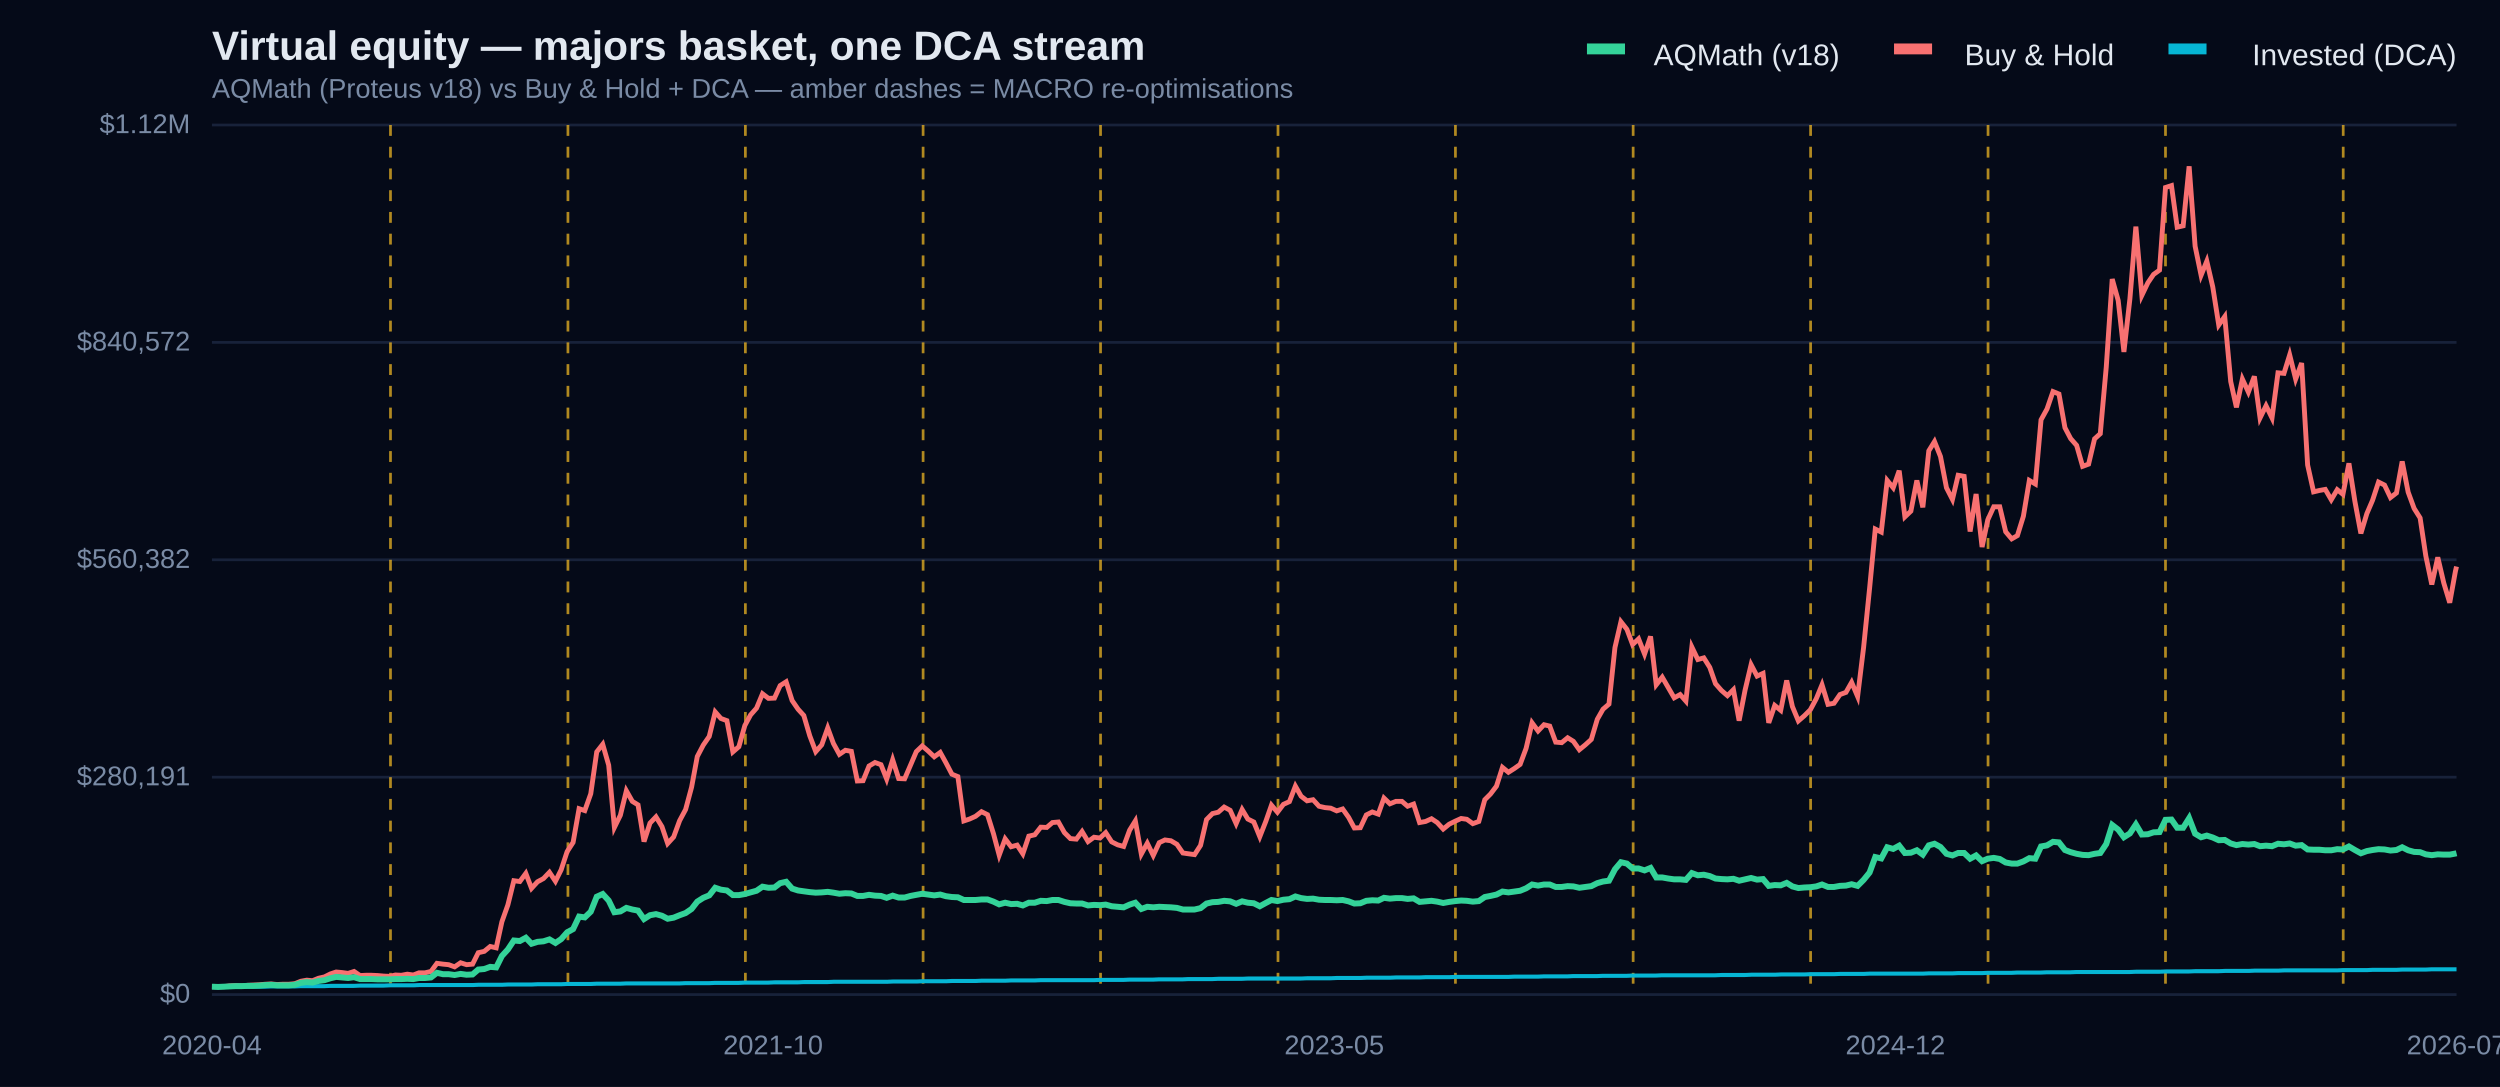
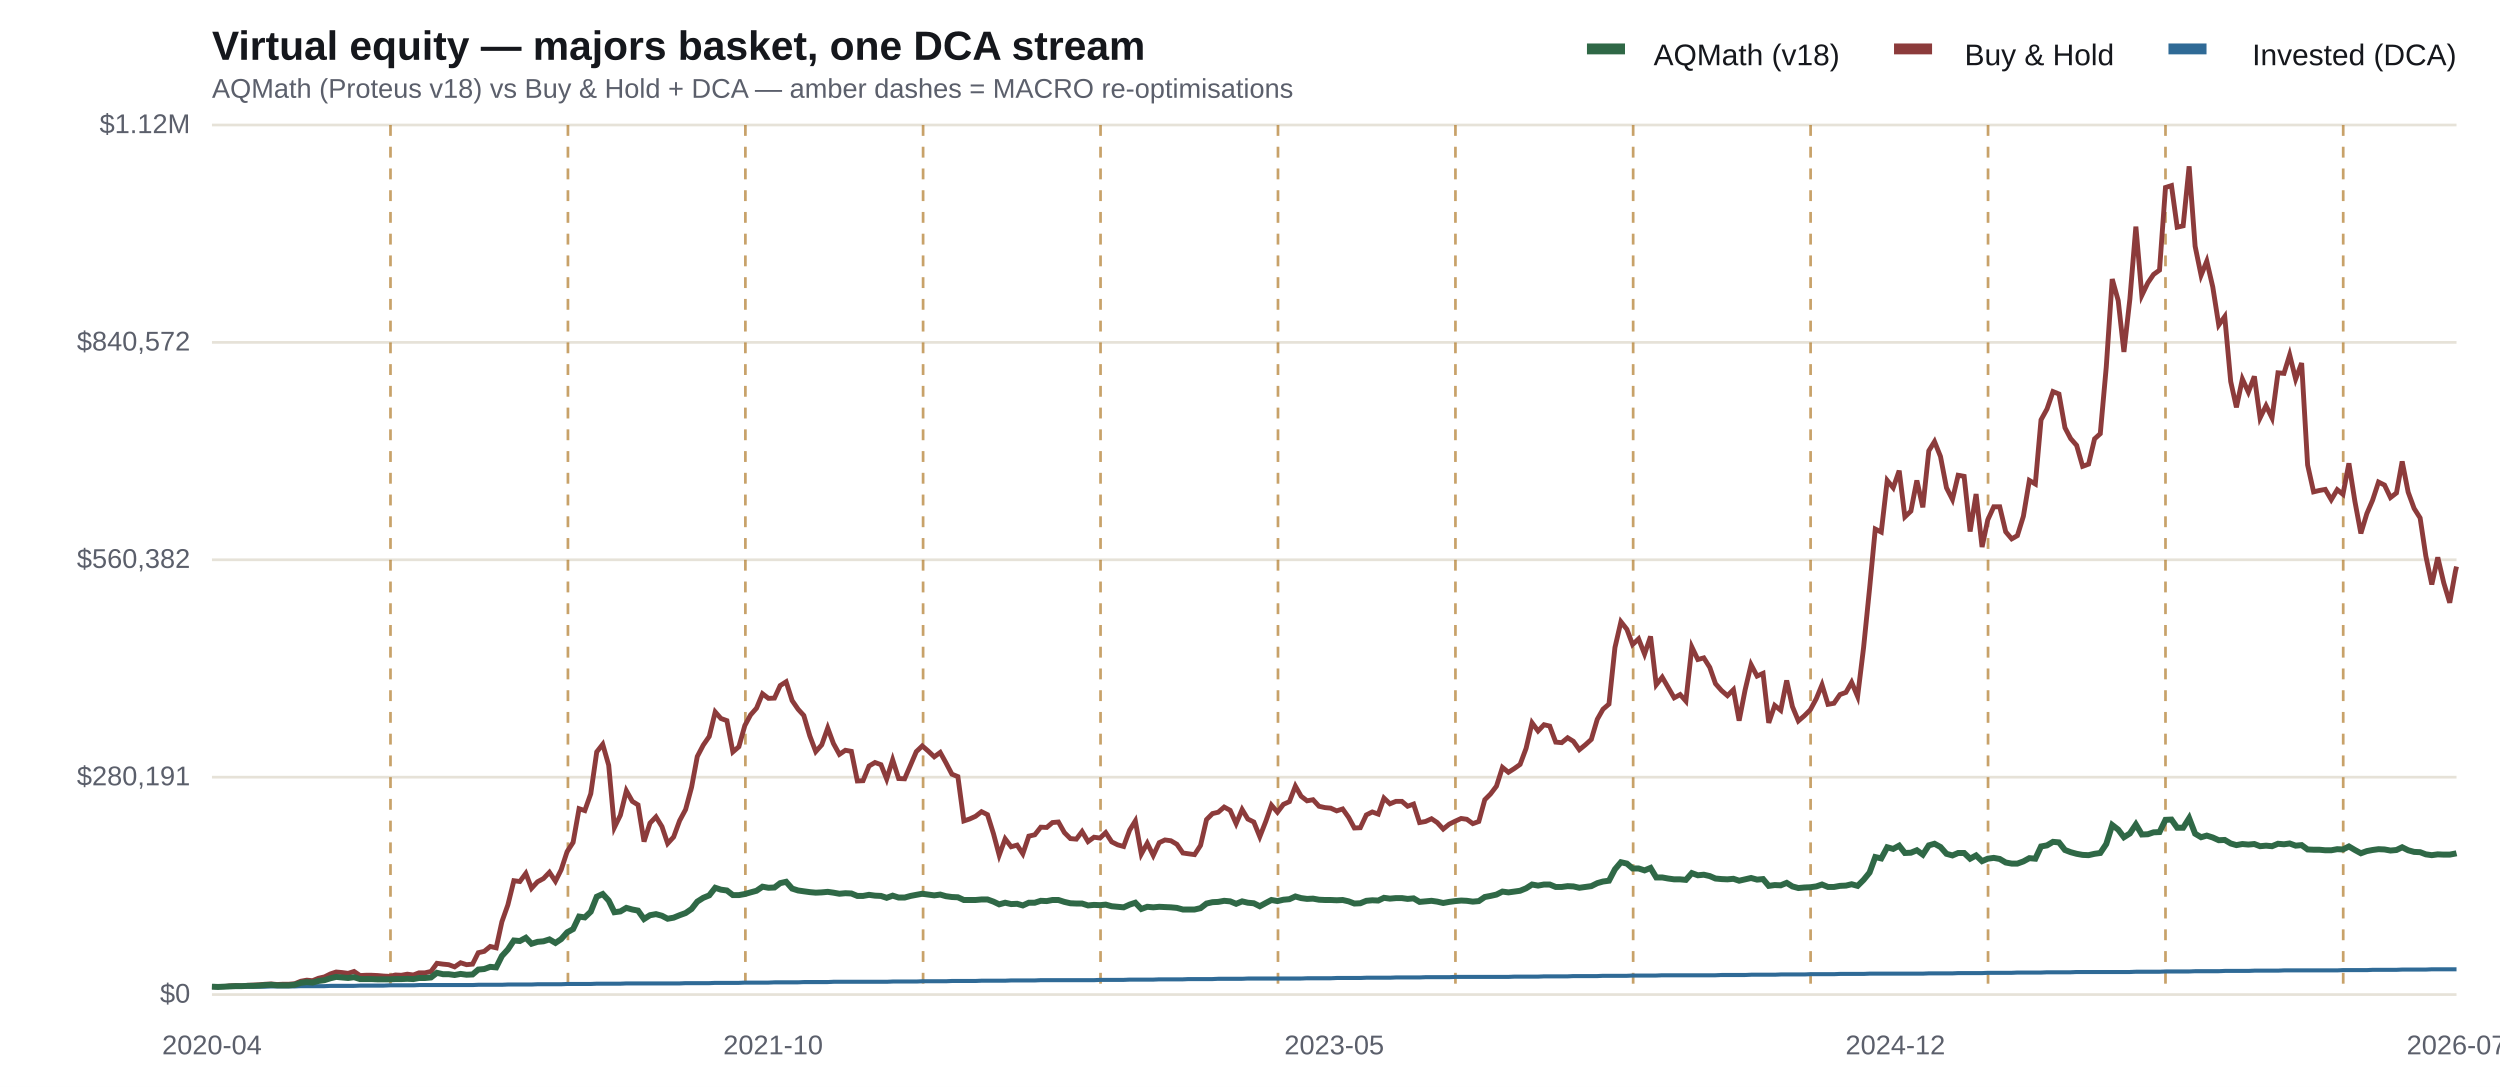
<svg xmlns="http://www.w3.org/2000/svg" width="920" height="400" viewBox="0 0 920 400" font-family="Plus Jakarta Sans,Segoe UI,Arial,sans-serif">
-   <rect width="920" height="400" fill="#050a18" />
-   <text x="78" y="22" fill="#e2e8f0" font-size="15" font-weight="700">Virtual equity — majors basket, one DCA stream</text>
-   <text x="78" y="36" fill="#7a8ba5" font-size="10">AQMath (Proteus v18) vs Buy &amp; Hold + DCA — amber dashes = MACRO re-optimisations</text>
-   <line x1="78" y1="366.0" x2="904" y2="366.0" stroke="#18223a" stroke-width="1" />
-   <text x="70" y="369.0" fill="#7a8ba5" font-size="10" text-anchor="end">$0</text>
-   <line x1="78" y1="286.0" x2="904" y2="286.0" stroke="#18223a" stroke-width="1" />
-   <text x="70" y="289.0" fill="#7a8ba5" font-size="10" text-anchor="end">$280,191</text>
-   <line x1="78" y1="206.0" x2="904" y2="206.0" stroke="#18223a" stroke-width="1" />
-   <text x="70" y="209.0" fill="#7a8ba5" font-size="10" text-anchor="end">$560,382</text>
-   <line x1="78" y1="126.0" x2="904" y2="126.0" stroke="#18223a" stroke-width="1" />
-   <text x="70" y="129.0" fill="#7a8ba5" font-size="10" text-anchor="end">$840,572</text>
-   <line x1="78" y1="46.0" x2="904" y2="46.0" stroke="#18223a" stroke-width="1" />
-   <text x="70" y="49.0" fill="#7a8ba5" font-size="10" text-anchor="end">$1.12M</text>
-   <text x="78.0" y="388" fill="#7a8ba5" font-size="10" text-anchor="middle">2020-04</text>
-   <text x="284.5" y="388" fill="#7a8ba5" font-size="10" text-anchor="middle">2021-10</text>
-   <text x="491.0" y="388" fill="#7a8ba5" font-size="10" text-anchor="middle">2023-05</text>
-   <text x="697.5" y="388" fill="#7a8ba5" font-size="10" text-anchor="middle">2024-12</text>
-   <text x="904.0" y="388" fill="#7a8ba5" font-size="10" text-anchor="middle">2026-07</text>
-   <line x1="143.7" y1="46" x2="143.7" y2="366" stroke="#fbbf24" stroke-width="1" stroke-dasharray="4 4" opacity="0.7" />
-   <line x1="209.0" y1="46" x2="209.0" y2="366" stroke="#fbbf24" stroke-width="1" stroke-dasharray="4 4" opacity="0.7" />
-   <line x1="274.3" y1="46" x2="274.3" y2="366" stroke="#fbbf24" stroke-width="1" stroke-dasharray="4 4" opacity="0.7" />
-   <line x1="339.7" y1="46" x2="339.7" y2="366" stroke="#fbbf24" stroke-width="1" stroke-dasharray="4 4" opacity="0.7" />
-   <line x1="405.0" y1="46" x2="405.0" y2="366" stroke="#fbbf24" stroke-width="1" stroke-dasharray="4 4" opacity="0.7" />
-   <line x1="470.3" y1="46" x2="470.3" y2="366" stroke="#fbbf24" stroke-width="1" stroke-dasharray="4 4" opacity="0.7" />
-   <line x1="535.6" y1="46" x2="535.6" y2="366" stroke="#fbbf24" stroke-width="1" stroke-dasharray="4 4" opacity="0.7" />
-   <line x1="601.0" y1="46" x2="601.0" y2="366" stroke="#fbbf24" stroke-width="1" stroke-dasharray="4 4" opacity="0.7" />
-   <line x1="666.3" y1="46" x2="666.3" y2="366" stroke="#fbbf24" stroke-width="1" stroke-dasharray="4 4" opacity="0.7" />
-   <line x1="731.6" y1="46" x2="731.6" y2="366" stroke="#fbbf24" stroke-width="1" stroke-dasharray="4 4" opacity="0.7" />
-   <line x1="796.9" y1="46" x2="796.9" y2="366" stroke="#fbbf24" stroke-width="1" stroke-dasharray="4 4" opacity="0.7" />
-   <line x1="862.3" y1="46" x2="862.3" y2="366" stroke="#fbbf24" stroke-width="1" stroke-dasharray="4 4" opacity="0.7" />
-   <polyline points="78.0,363.1 80.2,363.1 82.4,363.1 84.5,363.1 86.7,363.1 88.9,363.1 91.1,363.1 93.2,363.1 95.4,363.1 97.6,363.1 99.8,363.0 102.0,363.0 104.1,363.0 106.3,363.0 108.5,363.0 110.7,362.9 112.9,362.9 115.0,362.9 117.2,362.9 119.4,362.9 121.6,362.8 123.7,362.8 125.9,362.8 128.1,362.8 130.3,362.8 132.5,362.7 134.6,362.7 136.8,362.7 139.0,362.7 141.2,362.7 143.4,362.6 145.5,362.6 147.7,362.6 149.9,362.6 152.1,362.6 154.2,362.5 156.4,362.5 158.6,362.5 160.8,362.5 163.0,362.5 165.1,362.5 167.3,362.5 169.5,362.5 171.7,362.5 173.9,362.5 176.0,362.4 178.2,362.4 180.4,362.4 182.6,362.4 184.7,362.4 186.9,362.3 189.1,362.3 191.3,362.3 193.5,362.3 195.6,362.3 197.8,362.2 200.0,362.2 202.2,362.2 204.4,362.2 206.5,362.2 208.7,362.1 210.9,362.1 213.1,362.1 215.2,362.1 217.4,362.1 219.6,362.0 221.8,362.0 224.0,362.0 226.1,362.0 228.3,362.0 230.5,361.9 232.7,361.9 234.8,361.9 237.0,361.9 239.2,361.9 241.4,361.9 243.6,361.9 245.7,361.9 247.9,361.9 250.1,361.9 252.3,361.8 254.5,361.8 256.6,361.8 258.8,361.8 261.0,361.8 263.2,361.7 265.3,361.7 267.5,361.7 269.7,361.7 271.9,361.7 274.1,361.6 276.2,361.6 278.4,361.6 280.6,361.6 282.8,361.6 285.0,361.5 287.1,361.5 289.3,361.5 291.5,361.5 293.7,361.5 295.8,361.4 298.0,361.4 300.2,361.4 302.4,361.4 304.6,361.4 306.7,361.3 308.9,361.3 311.1,361.3 313.3,361.3 315.5,361.3 317.6,361.3 319.8,361.3 322.0,361.3 324.2,361.3 326.3,361.3 328.5,361.2 330.7,361.2 332.9,361.2 335.1,361.2 337.2,361.2 339.4,361.1 341.6,361.1 343.8,361.1 346.0,361.1 348.1,361.1 350.3,361.0 352.5,361.0 354.7,361.0 356.8,361.0 359.0,361.0 361.2,360.9 363.4,360.9 365.6,360.9 367.7,360.9 369.9,360.9 372.1,360.8 374.3,360.8 376.4,360.8 378.6,360.8 380.8,360.8 383.0,360.7 385.2,360.7 387.3,360.7 389.5,360.7 391.7,360.7 393.9,360.7 396.1,360.7 398.2,360.7 400.4,360.7 402.6,360.7 404.8,360.6 406.9,360.6 409.1,360.6 411.3,360.6 413.5,360.6 415.7,360.5 417.8,360.5 420.0,360.5 422.2,360.5 424.4,360.5 426.6,360.4 428.7,360.4 430.9,360.4 433.1,360.4 435.3,360.4 437.4,360.3 439.6,360.3 441.8,360.3 444.0,360.3 446.2,360.3 448.3,360.2 450.5,360.2 452.7,360.2 454.9,360.2 457.1,360.2 459.2,360.1 461.4,360.1 463.6,360.1 465.8,360.1 467.9,360.1 470.1,360.1 472.3,360.1 474.5,360.1 476.7,360.1 478.8,360.1 481.0,360.0 483.2,360.0 485.4,360.0 487.6,360.0 489.7,360.0 491.9,359.9 494.1,359.9 496.3,359.9 498.4,359.9 500.6,359.9 502.8,359.8 505.0,359.8 507.2,359.8 509.3,359.8 511.5,359.8 513.7,359.7 515.9,359.7 518.0,359.7 520.2,359.7 522.4,359.7 524.6,359.6 526.8,359.6 528.9,359.6 531.1,359.6 533.3,359.6 535.5,359.5 537.7,359.5 539.8,359.5 542.0,359.5 544.2,359.5 546.4,359.5 548.5,359.5 550.7,359.5 552.9,359.5 555.1,359.5 557.3,359.4 559.4,359.4 561.6,359.4 563.8,359.4 566.0,359.4 568.2,359.3 570.3,359.3 572.5,359.3 574.7,359.3 576.9,359.3 579.0,359.2 581.2,359.2 583.4,359.2 585.6,359.2 587.8,359.2 589.9,359.1 592.1,359.1 594.3,359.1 596.5,359.1 598.7,359.1 600.8,359.0 603.0,359.0 605.2,359.0 607.4,359.0 609.5,359.0 611.7,358.9 613.9,358.9 616.1,358.9 618.3,358.9 620.4,358.9 622.6,358.9 624.8,358.9 627.0,358.9 629.2,358.9 631.3,358.9 633.5,358.8 635.7,358.8 637.9,358.8 640.0,358.8 642.2,358.8 644.4,358.7 646.6,358.7 648.8,358.7 650.9,358.7 653.1,358.7 655.3,358.6 657.5,358.6 659.6,358.6 661.8,358.6 664.0,358.6 666.2,358.5 668.4,358.5 670.5,358.5 672.7,358.5 674.9,358.5 677.1,358.4 679.3,358.4 681.4,358.4 683.6,358.4 685.8,358.4 688.0,358.3 690.1,358.3 692.3,358.3 694.5,358.3 696.7,358.3 698.9,358.3 701.0,358.3 703.2,358.3 705.4,358.3 707.6,358.3 709.8,358.2 711.9,358.2 714.1,358.2 716.3,358.2 718.5,358.2 720.6,358.1 722.8,358.1 725.0,358.1 727.2,358.1 729.4,358.1 731.5,358.0 733.7,358.0 735.9,358.0 738.1,358.0 740.3,358.0 742.4,357.9 744.6,357.9 746.8,357.9 749.0,357.9 751.1,357.9 753.3,357.8 755.5,357.8 757.7,357.8 759.9,357.8 762.0,357.8 764.2,357.7 766.4,357.7 768.6,357.7 770.8,357.7 772.9,357.7 775.1,357.7 777.3,357.7 779.5,357.7 781.6,357.7 783.8,357.7 786.0,357.6 788.2,357.6 790.4,357.6 792.5,357.6 794.7,357.6 796.9,357.5 799.1,357.5 801.2,357.5 803.4,357.5 805.6,357.5 807.8,357.4 810.0,357.4 812.1,357.4 814.3,357.4 816.5,357.4 818.7,357.3 820.9,357.3 823.0,357.3 825.2,357.3 827.4,357.3 829.6,357.2 831.7,357.2 833.9,357.2 836.1,357.2 838.3,357.2 840.5,357.1 842.6,357.1 844.8,357.1 847.0,357.1 849.2,357.1 851.4,357.1 853.5,357.1 855.7,357.1 857.9,357.1 860.1,357.1 862.2,357.0 864.4,357.0 866.6,357.0 868.8,357.0 871.0,357.0 873.1,356.9 875.3,356.9 877.5,356.9 879.7,356.9 881.9,356.9 884.0,356.8 886.2,356.8 888.4,356.8 890.6,356.8 892.7,356.8 894.9,356.7 897.1,356.7 899.3,356.7 901.5,356.7 903.6,356.7 904.0,356.7" fill="none" stroke="#06b6d4" stroke-width="1.5" />
-   <polyline points="78.0,363.1 80.2,363.1 82.4,363.1 84.5,362.8 86.7,362.7 88.9,362.8 91.1,362.6 93.2,362.5 95.4,362.4 97.6,362.2 99.8,362.1 102.0,362.3 104.1,362.2 106.3,362.2 108.5,362.0 110.7,361.1 112.9,360.7 115.0,360.9 117.2,360.0 119.4,359.5 121.6,358.4 123.7,357.7 125.9,357.9 128.1,358.2 130.3,357.5 132.5,359.0 134.6,358.9 136.8,358.9 139.0,359.0 141.2,359.2 143.4,359.3 145.5,358.8 147.7,358.9 149.9,358.5 152.1,358.8 154.2,358.0 156.4,358.0 158.6,357.5 160.8,354.5 163.0,354.8 165.1,355.0 167.3,355.8 169.5,354.3 171.7,355.0 173.9,354.8 176.0,350.6 178.2,350.1 180.4,348.3 182.6,348.8 184.7,339.2 186.9,333.0 189.1,324.1 191.3,324.4 193.5,321.4 195.6,326.9 197.8,324.5 200.0,323.3 202.2,321.0 204.4,324.3 206.5,320.1 208.7,313.4 210.9,310.0 213.1,297.6 215.2,298.3 217.4,292.1 219.6,276.7 221.8,273.9 224.0,281.6 226.1,304.5 228.3,300.0 230.5,291.0 232.7,294.9 234.8,296.2 237.0,309.7 239.2,302.9 241.4,300.6 243.6,304.2 245.7,310.4 247.9,308.0 250.1,302.0 252.3,297.9 254.5,289.7 256.6,278.4 258.8,274.2 261.0,271.0 263.2,262.0 265.3,264.4 267.5,265.2 269.7,276.7 271.9,274.8 274.1,267.0 276.2,263.1 278.4,260.6 280.6,255.3 282.8,257.0 285.0,256.9 287.1,252.3 289.3,250.9 291.5,257.8 293.7,261.0 295.8,263.3 298.0,270.8 300.2,276.6 302.4,274.1 304.6,267.9 306.7,273.6 308.9,277.6 311.1,276.1 313.3,276.5 315.5,287.4 317.6,287.3 319.8,281.9 322.0,280.6 324.2,281.4 326.3,286.7 328.5,279.6 330.7,286.5 332.9,286.6 335.1,281.5 337.2,276.6 339.4,274.5 341.6,276.4 343.8,278.5 346.0,276.9 348.1,280.7 350.3,284.9 352.5,285.8 354.7,302.1 356.8,301.4 359.0,300.4 361.2,298.7 363.4,299.8 365.6,306.8 367.7,314.7 369.9,308.7 372.1,311.6 374.3,311.0 376.4,314.2 378.6,307.7 380.8,307.2 383.0,304.4 385.2,304.5 387.3,302.7 389.5,302.5 391.7,306.4 393.9,308.6 396.1,308.8 398.2,306.0 400.4,309.7 402.6,308.1 404.8,308.4 406.9,306.4 409.1,309.8 411.3,310.9 413.5,311.5 415.7,305.5 417.8,302.1 420.0,314.3 422.2,310.3 424.4,314.8 426.6,310.1 428.7,309.1 430.9,309.4 433.1,310.7 435.3,313.9 437.4,314.2 439.6,314.5 441.8,311.1 444.0,301.6 446.2,299.4 448.3,298.9 450.5,297.0 452.7,298.2 454.9,303.1 457.1,297.9 459.2,301.4 461.4,302.5 463.6,307.9 465.8,302.3 467.9,296.3 470.1,298.9 472.3,296.0 474.5,295.0 476.7,289.3 478.8,293.0 481.0,294.7 483.2,294.3 485.4,296.7 487.6,297.2 489.7,297.4 491.9,298.4 494.1,297.7 496.3,300.8 498.4,304.7 500.6,304.6 502.8,299.9 505.0,298.8 507.2,299.6 509.3,293.7 511.5,295.8 513.7,294.9 515.9,294.9 518.0,296.7 520.2,295.9 522.4,302.7 524.6,302.3 526.8,301.3 528.9,302.7 531.1,305.1 533.3,303.3 535.5,302.2 537.7,301.2 539.8,301.5 542.0,303.1 544.2,302.3 546.4,294.3 548.5,292.2 550.7,289.3 552.9,282.4 555.1,284.2 557.3,282.8 559.4,281.3 561.6,275.4 563.8,266.0 566.0,269.0 568.2,266.7 570.3,267.2 572.5,273.1 574.7,273.3 576.9,271.5 579.0,272.8 581.2,275.9 583.4,274.1 585.6,272.1 587.8,264.7 589.9,261.0 592.1,259.1 594.3,238.3 596.5,228.8 598.7,231.6 600.8,237.2 603.0,235.1 605.2,240.7 607.4,234.2 609.5,252.0 611.7,249.2 613.9,253.0 616.1,256.8 618.3,255.6 620.4,258.0 622.6,238.1 624.8,242.7 627.0,242.1 629.2,245.6 631.3,251.6 633.5,254.1 635.7,256.0 637.9,253.8 640.0,265.2 642.2,253.9 644.4,244.6 646.6,248.8 648.8,247.8 650.9,266.0 653.1,259.6 655.3,261.4 657.5,250.4 659.6,260.0 661.8,265.3 664.0,263.4 666.2,261.2 668.4,257.1 670.5,252.0 672.7,259.2 674.9,258.8 677.1,255.6 679.3,254.8 681.4,251.1 683.6,256.3 685.8,238.3 688.0,216.6 690.1,194.7 692.3,195.8 694.5,176.8 696.7,179.5 698.9,173.2 701.0,190.2 703.2,188.1 705.4,176.8 707.6,186.7 709.8,165.9 711.9,162.5 714.1,168.0 716.3,179.5 718.5,183.8 720.6,174.9 722.8,175.3 725.0,195.6 727.2,181.8 729.4,201.3 731.5,191.3 733.7,186.5 735.9,186.5 738.1,195.7 740.3,198.3 742.4,197.1 744.6,190.0 746.8,176.8 749.0,178.1 751.1,154.5 753.3,150.5 755.5,144.1 757.7,145.0 759.9,157.4 762.0,161.4 764.2,163.9 766.4,171.6 768.6,170.8 770.8,161.5 772.9,159.6 775.1,135.1 777.3,102.7 779.5,110.6 781.6,129.5 783.8,110.0 786.0,83.4 788.2,108.7 790.4,104.1 792.5,101.0 794.7,99.4 796.9,69.0 799.1,68.3 801.2,83.6 803.4,83.1 805.6,61.2 807.8,90.6 810.0,101.3 812.1,96.1 814.3,105.6 816.5,119.6 818.7,116.5 820.9,140.4 823.0,149.9 825.2,139.5 827.4,144.3 829.6,138.5 831.7,153.8 833.9,149.3 836.1,153.8 838.3,137.2 840.5,137.4 842.6,130.6 844.8,139.5 847.0,133.6 849.2,171.1 851.4,181.0 853.5,180.5 855.7,180.1 857.9,183.9 860.1,180.2 862.2,181.9 864.4,170.5 866.6,184.5 868.8,196.3 871.0,189.0 873.1,184.1 875.3,177.4 877.5,178.5 879.7,183.1 881.9,181.4 884.0,169.8 886.2,181.1 888.4,187.1 890.6,190.6 892.7,204.6 894.9,215.1 897.1,205.1 899.3,214.5 901.5,221.8 903.6,210.2 904.0,208.5" fill="none" stroke="#f87171" stroke-width="1.8" />
-   <polyline points="78.0,363.1 80.2,363.2 82.4,363.1 84.5,363.0 86.7,362.9 88.9,362.9 91.1,362.8 93.2,362.8 95.4,362.7 97.6,362.5 99.8,362.4 102.0,362.6 104.1,362.6 106.3,362.6 108.5,362.4 110.7,361.7 112.9,361.4 115.0,361.6 117.2,361.0 119.4,360.7 121.6,360.0 123.7,359.5 125.9,359.7 128.1,359.9 130.3,359.6 132.5,360.3 134.6,360.3 136.8,360.3 139.0,360.4 141.2,360.4 143.4,360.4 145.5,360.3 147.7,360.3 149.9,360.2 152.1,360.3 154.2,359.9 156.4,359.9 158.6,359.7 160.8,358.0 163.0,358.5 165.1,358.5 167.3,358.8 169.5,358.4 171.7,358.7 173.9,358.6 176.0,356.8 178.2,356.6 180.4,355.8 182.6,356.0 184.7,351.8 186.9,349.4 189.1,346.1 191.3,346.3 193.5,345.1 195.6,347.3 197.8,346.6 200.0,346.4 202.2,345.7 204.4,347.0 206.5,345.6 208.7,343.1 210.9,341.9 213.1,337.3 215.2,337.6 217.4,335.5 219.6,330.0 221.8,329.0 224.0,331.4 226.1,335.7 228.3,335.4 230.5,334.1 232.7,334.7 234.8,335.1 237.0,338.2 239.2,336.8 241.4,336.4 243.6,337.0 245.7,338.1 247.9,337.7 250.1,336.8 252.3,336.0 254.5,334.5 256.6,331.8 258.8,330.4 261.0,329.5 263.2,326.7 265.3,327.4 267.5,327.7 269.7,329.4 271.9,329.4 274.1,329.0 276.2,328.4 278.4,327.8 280.6,326.3 282.8,326.7 285.0,326.6 287.1,325.0 289.3,324.5 291.5,327.0 293.7,327.7 295.8,328.0 298.0,328.3 300.2,328.5 302.4,328.4 304.6,328.2 306.7,328.5 308.9,328.9 311.1,328.7 313.3,328.8 315.5,329.7 317.6,329.7 319.8,329.3 322.0,329.6 324.2,329.7 326.3,330.4 328.5,329.6 330.7,330.3 332.9,330.3 335.1,329.7 337.2,329.3 339.4,328.9 341.6,329.2 343.8,329.5 346.0,329.2 348.1,329.8 350.3,330.1 352.5,330.2 354.7,331.2 356.8,331.2 359.0,331.2 361.2,331.0 363.4,331.0 365.6,331.8 367.7,332.8 369.9,332.2 372.1,332.7 374.3,332.6 376.4,333.2 378.6,332.2 380.8,332.2 383.0,331.5 385.2,331.6 387.3,331.2 389.5,331.2 391.7,331.9 393.9,332.4 396.1,332.5 398.2,332.5 400.4,333.2 402.6,333.0 404.8,333.1 406.9,332.9 409.1,333.5 411.3,333.7 413.5,333.9 415.7,332.9 417.8,332.2 420.0,334.5 422.2,333.7 424.4,333.9 426.6,333.7 428.7,333.8 430.9,333.9 433.1,334.1 435.3,334.7 437.4,334.7 439.6,334.7 441.8,334.2 444.0,332.5 446.2,332.0 448.3,331.9 450.5,331.5 452.7,331.7 454.9,332.6 457.1,331.7 459.2,332.2 461.4,332.4 463.6,333.5 465.8,332.3 467.9,331.2 470.1,331.6 472.3,331.1 474.5,330.9 476.7,329.9 478.8,330.5 481.0,330.8 483.2,330.7 485.4,331.1 487.6,331.2 489.7,331.2 491.9,331.3 494.1,331.2 496.3,331.7 498.4,332.5 500.6,332.4 502.8,331.5 505.0,331.3 507.2,331.4 509.3,330.4 511.5,330.7 513.7,330.5 515.9,330.5 518.0,330.8 520.2,330.6 522.4,331.9 524.6,331.7 526.8,331.5 528.9,331.8 531.1,332.3 533.3,331.9 535.5,331.6 537.7,331.4 539.8,331.5 542.0,331.8 544.2,331.6 546.4,330.1 548.5,329.7 550.7,329.2 552.9,328.1 555.1,328.4 557.3,328.1 559.4,327.8 561.6,326.9 563.8,325.5 566.0,325.9 568.2,325.5 570.3,325.5 572.5,326.4 574.7,326.4 576.9,326.1 579.0,326.2 581.2,326.7 583.4,326.4 585.6,326.1 587.8,325.0 589.9,324.4 592.1,324.1 594.3,319.9 596.5,317.3 598.7,317.8 600.8,319.6 603.0,319.6 605.2,320.3 607.4,319.4 609.5,322.9 611.7,322.9 613.9,323.3 616.1,323.6 618.3,323.6 620.4,323.8 622.6,321.3 624.8,322.1 627.0,321.9 629.2,322.4 631.3,323.3 633.5,323.5 635.7,323.6 637.9,323.4 640.0,324.1 642.2,323.6 644.4,323.1 646.6,323.7 648.8,323.5 650.9,326.0 653.1,325.7 655.3,325.8 657.5,324.9 659.6,326.2 661.8,326.8 664.0,326.6 666.2,326.5 668.4,326.2 670.5,325.5 672.7,326.4 674.9,326.4 677.1,326.0 679.3,325.9 681.4,325.4 683.6,326.0 685.8,323.8 688.0,321.1 690.1,315.4 692.3,315.9 694.5,311.8 696.7,312.4 698.9,311.2 701.0,313.9 703.2,313.8 705.4,312.9 707.6,314.5 709.8,311.1 711.9,310.5 714.1,311.7 716.3,314.2 718.5,314.8 720.6,313.9 722.8,313.9 725.0,316.0 727.2,314.8 729.4,316.9 731.5,316.0 733.7,315.7 735.9,316.1 738.1,317.4 740.3,317.8 742.4,317.8 744.6,317.0 746.8,315.8 749.0,316.0 751.1,311.5 753.3,311.1 755.5,309.8 757.7,310.0 759.9,312.8 762.0,313.6 764.2,314.2 766.4,314.6 768.6,314.7 770.8,314.2 772.9,313.9 775.1,310.6 777.3,303.6 779.5,305.3 781.6,308.1 783.8,306.7 786.0,303.4 788.2,307.1 790.4,307.0 792.5,306.3 794.7,306.2 796.9,301.7 799.1,301.6 801.2,304.6 803.4,304.6 805.6,301.1 807.8,306.8 810.0,308.1 812.1,307.5 814.3,308.2 816.5,309.2 818.7,309.1 820.9,310.4 823.0,311.0 825.2,310.6 827.4,310.8 829.6,310.6 831.7,311.4 833.9,311.2 836.1,311.4 838.3,310.5 840.5,310.7 842.6,310.4 844.8,311.2 847.0,311.0 849.2,312.6 851.4,312.7 853.5,312.7 855.7,312.9 857.9,312.9 860.1,312.5 862.2,312.6 864.4,311.5 866.6,312.8 868.8,314.0 871.0,313.2 873.1,312.8 875.3,312.5 877.5,312.6 879.7,313.0 881.9,312.8 884.0,311.8 886.2,312.9 888.4,313.5 890.6,313.6 892.7,314.4 894.9,314.7 897.1,314.4 899.3,314.5 901.5,314.5 903.6,314.1 904.0,314.0" fill="none" stroke="#34d399" stroke-width="2.2" />
-   <text x="904" y="24" fill="#e2e8f0" font-size="11" text-anchor="end">Invested (DCA)</text>
-   <rect x="798" y="16" width="14" height="4" fill="#06b6d4" />
-   <text x="778" y="24" fill="#e2e8f0" font-size="11" text-anchor="end">Buy &amp; Hold</text>
-   <rect x="697" y="16" width="14" height="4" fill="#f87171" />
-   <text x="677" y="24" fill="#e2e8f0" font-size="11" text-anchor="end">AQMath (v18)</text>
-   <rect x="584" y="16" width="14" height="4" fill="#34d399" />
+   <rect width="920" height="400" fill="#FFFFFF" />
+   <text x="78" y="22" fill="#15171C" font-size="15" font-weight="700">Virtual equity — majors basket, one DCA stream</text>
+   <text x="78" y="36" fill="#5B5F6B" font-size="10">AQMath (Proteus v18) vs Buy &amp; Hold + DCA — amber dashes = MACRO re-optimisations</text>
+   <line x1="78" y1="366.0" x2="904" y2="366.0" stroke="#E6E2D8" stroke-width="1" />
+   <text x="70" y="369.0" fill="#5B5F6B" font-size="10" text-anchor="end">$0</text>
+   <line x1="78" y1="286.0" x2="904" y2="286.0" stroke="#E6E2D8" stroke-width="1" />
+   <text x="70" y="289.0" fill="#5B5F6B" font-size="10" text-anchor="end">$280,191</text>
+   <line x1="78" y1="206.0" x2="904" y2="206.0" stroke="#E6E2D8" stroke-width="1" />
+   <text x="70" y="209.0" fill="#5B5F6B" font-size="10" text-anchor="end">$560,382</text>
+   <line x1="78" y1="126.0" x2="904" y2="126.0" stroke="#E6E2D8" stroke-width="1" />
+   <text x="70" y="129.0" fill="#5B5F6B" font-size="10" text-anchor="end">$840,572</text>
+   <line x1="78" y1="46.0" x2="904" y2="46.0" stroke="#E6E2D8" stroke-width="1" />
+   <text x="70" y="49.0" fill="#5B5F6B" font-size="10" text-anchor="end">$1.12M</text>
+   <text x="78.0" y="388" fill="#5B5F6B" font-size="10" text-anchor="middle">2020-04</text>
+   <text x="284.5" y="388" fill="#5B5F6B" font-size="10" text-anchor="middle">2021-10</text>
+   <text x="491.0" y="388" fill="#5B5F6B" font-size="10" text-anchor="middle">2023-05</text>
+   <text x="697.5" y="388" fill="#5B5F6B" font-size="10" text-anchor="middle">2024-12</text>
+   <text x="904.0" y="388" fill="#5B5F6B" font-size="10" text-anchor="middle">2026-07</text>
+   <line x1="143.7" y1="46" x2="143.7" y2="366" stroke="#B07A2A" stroke-width="1" stroke-dasharray="4 4" opacity="0.7" />
+   <line x1="209.0" y1="46" x2="209.0" y2="366" stroke="#B07A2A" stroke-width="1" stroke-dasharray="4 4" opacity="0.7" />
+   <line x1="274.3" y1="46" x2="274.3" y2="366" stroke="#B07A2A" stroke-width="1" stroke-dasharray="4 4" opacity="0.7" />
+   <line x1="339.7" y1="46" x2="339.7" y2="366" stroke="#B07A2A" stroke-width="1" stroke-dasharray="4 4" opacity="0.7" />
+   <line x1="405.0" y1="46" x2="405.0" y2="366" stroke="#B07A2A" stroke-width="1" stroke-dasharray="4 4" opacity="0.7" />
+   <line x1="470.3" y1="46" x2="470.3" y2="366" stroke="#B07A2A" stroke-width="1" stroke-dasharray="4 4" opacity="0.7" />
+   <line x1="535.6" y1="46" x2="535.6" y2="366" stroke="#B07A2A" stroke-width="1" stroke-dasharray="4 4" opacity="0.7" />
+   <line x1="601.0" y1="46" x2="601.0" y2="366" stroke="#B07A2A" stroke-width="1" stroke-dasharray="4 4" opacity="0.7" />
+   <line x1="666.3" y1="46" x2="666.3" y2="366" stroke="#B07A2A" stroke-width="1" stroke-dasharray="4 4" opacity="0.7" />
+   <line x1="731.6" y1="46" x2="731.6" y2="366" stroke="#B07A2A" stroke-width="1" stroke-dasharray="4 4" opacity="0.7" />
+   <line x1="796.9" y1="46" x2="796.9" y2="366" stroke="#B07A2A" stroke-width="1" stroke-dasharray="4 4" opacity="0.7" />
+   <line x1="862.3" y1="46" x2="862.3" y2="366" stroke="#B07A2A" stroke-width="1" stroke-dasharray="4 4" opacity="0.7" />
+   <polyline points="78.0,363.1 80.2,363.1 82.4,363.1 84.5,363.1 86.7,363.1 88.9,363.1 91.1,363.1 93.2,363.1 95.4,363.1 97.6,363.1 99.8,363.0 102.0,363.0 104.1,363.0 106.3,363.0 108.5,363.0 110.7,362.9 112.9,362.9 115.0,362.9 117.2,362.9 119.4,362.9 121.6,362.8 123.7,362.8 125.9,362.8 128.1,362.8 130.3,362.8 132.5,362.7 134.6,362.7 136.8,362.7 139.0,362.7 141.2,362.7 143.4,362.6 145.5,362.6 147.7,362.6 149.9,362.6 152.1,362.6 154.2,362.5 156.4,362.5 158.6,362.5 160.8,362.5 163.0,362.5 165.1,362.5 167.3,362.5 169.5,362.5 171.7,362.5 173.9,362.5 176.0,362.4 178.2,362.4 180.4,362.4 182.6,362.4 184.7,362.4 186.9,362.3 189.1,362.3 191.3,362.3 193.5,362.3 195.6,362.3 197.8,362.2 200.0,362.2 202.2,362.2 204.4,362.2 206.5,362.2 208.7,362.1 210.9,362.1 213.1,362.1 215.2,362.1 217.4,362.1 219.6,362.0 221.8,362.0 224.0,362.0 226.1,362.0 228.3,362.0 230.5,361.9 232.7,361.9 234.8,361.9 237.0,361.9 239.2,361.9 241.4,361.9 243.6,361.9 245.7,361.9 247.9,361.9 250.1,361.9 252.3,361.8 254.5,361.8 256.6,361.8 258.8,361.8 261.0,361.8 263.2,361.7 265.3,361.7 267.5,361.7 269.7,361.7 271.9,361.7 274.1,361.6 276.2,361.6 278.4,361.6 280.6,361.6 282.8,361.6 285.0,361.5 287.1,361.5 289.3,361.5 291.5,361.5 293.7,361.5 295.8,361.4 298.0,361.4 300.2,361.4 302.4,361.4 304.6,361.4 306.7,361.3 308.9,361.3 311.1,361.3 313.3,361.3 315.5,361.3 317.6,361.3 319.8,361.3 322.0,361.3 324.2,361.3 326.3,361.3 328.5,361.2 330.7,361.2 332.9,361.2 335.1,361.2 337.2,361.2 339.4,361.1 341.6,361.1 343.8,361.1 346.0,361.1 348.1,361.1 350.3,361.0 352.5,361.0 354.7,361.0 356.8,361.0 359.0,361.0 361.2,360.9 363.4,360.9 365.6,360.9 367.7,360.9 369.9,360.9 372.1,360.8 374.3,360.8 376.4,360.8 378.6,360.8 380.8,360.8 383.0,360.7 385.2,360.7 387.3,360.7 389.5,360.7 391.7,360.7 393.9,360.7 396.1,360.7 398.2,360.7 400.4,360.7 402.6,360.7 404.8,360.6 406.9,360.6 409.1,360.6 411.3,360.6 413.5,360.6 415.7,360.5 417.8,360.5 420.0,360.5 422.2,360.5 424.4,360.5 426.6,360.4 428.7,360.4 430.9,360.4 433.1,360.4 435.3,360.4 437.4,360.3 439.6,360.3 441.8,360.3 444.0,360.3 446.2,360.3 448.3,360.2 450.5,360.2 452.7,360.2 454.9,360.2 457.1,360.2 459.2,360.1 461.4,360.1 463.6,360.1 465.8,360.1 467.9,360.1 470.1,360.1 472.3,360.1 474.5,360.1 476.7,360.1 478.8,360.1 481.0,360.0 483.2,360.0 485.4,360.0 487.6,360.0 489.7,360.0 491.9,359.9 494.1,359.9 496.3,359.9 498.4,359.9 500.6,359.9 502.8,359.8 505.0,359.8 507.2,359.8 509.3,359.8 511.5,359.8 513.7,359.7 515.9,359.7 518.0,359.7 520.2,359.7 522.4,359.7 524.6,359.6 526.8,359.6 528.9,359.6 531.1,359.6 533.3,359.6 535.5,359.5 537.7,359.5 539.8,359.5 542.0,359.5 544.2,359.5 546.4,359.5 548.5,359.5 550.7,359.5 552.9,359.5 555.1,359.5 557.3,359.4 559.4,359.4 561.6,359.4 563.8,359.4 566.0,359.4 568.2,359.3 570.3,359.3 572.5,359.3 574.7,359.3 576.9,359.3 579.0,359.2 581.2,359.2 583.4,359.2 585.6,359.2 587.8,359.2 589.9,359.1 592.1,359.1 594.3,359.1 596.5,359.1 598.7,359.1 600.8,359.0 603.0,359.0 605.2,359.0 607.4,359.0 609.5,359.0 611.7,358.9 613.9,358.9 616.1,358.9 618.3,358.9 620.4,358.9 622.6,358.9 624.8,358.9 627.0,358.9 629.2,358.9 631.3,358.9 633.5,358.8 635.7,358.8 637.9,358.8 640.0,358.8 642.2,358.8 644.4,358.7 646.6,358.7 648.8,358.7 650.9,358.7 653.1,358.7 655.3,358.6 657.5,358.6 659.6,358.6 661.8,358.6 664.0,358.6 666.2,358.5 668.4,358.5 670.5,358.5 672.7,358.5 674.9,358.5 677.1,358.4 679.3,358.4 681.4,358.4 683.6,358.4 685.8,358.4 688.0,358.3 690.1,358.3 692.3,358.3 694.5,358.3 696.7,358.3 698.9,358.3 701.0,358.3 703.2,358.3 705.4,358.3 707.6,358.3 709.8,358.2 711.9,358.2 714.1,358.2 716.3,358.2 718.5,358.2 720.6,358.1 722.8,358.1 725.0,358.1 727.2,358.1 729.4,358.1 731.5,358.0 733.7,358.0 735.9,358.0 738.1,358.0 740.3,358.0 742.4,357.9 744.6,357.9 746.8,357.9 749.0,357.9 751.1,357.9 753.3,357.8 755.5,357.8 757.7,357.8 759.9,357.8 762.0,357.8 764.2,357.7 766.4,357.7 768.6,357.7 770.8,357.7 772.9,357.7 775.1,357.7 777.3,357.7 779.5,357.7 781.6,357.7 783.8,357.7 786.0,357.6 788.2,357.6 790.4,357.6 792.5,357.6 794.7,357.6 796.9,357.5 799.1,357.5 801.2,357.5 803.4,357.5 805.6,357.5 807.8,357.4 810.0,357.4 812.1,357.4 814.3,357.4 816.5,357.4 818.7,357.3 820.9,357.3 823.0,357.3 825.2,357.3 827.4,357.3 829.6,357.2 831.7,357.2 833.9,357.2 836.1,357.2 838.3,357.2 840.5,357.1 842.6,357.1 844.8,357.1 847.0,357.1 849.2,357.1 851.4,357.1 853.5,357.1 855.7,357.1 857.9,357.1 860.1,357.1 862.2,357.0 864.4,357.0 866.6,357.0 868.8,357.0 871.0,357.0 873.1,356.9 875.3,356.9 877.5,356.9 879.7,356.9 881.9,356.9 884.0,356.8 886.2,356.8 888.4,356.8 890.6,356.8 892.7,356.8 894.9,356.7 897.1,356.7 899.3,356.7 901.5,356.7 903.6,356.7 904.0,356.7" fill="none" stroke="#2F6A96" stroke-width="1.5" />
+   <polyline points="78.0,363.1 80.2,363.1 82.4,363.1 84.5,362.8 86.7,362.7 88.9,362.8 91.1,362.6 93.2,362.5 95.4,362.4 97.6,362.2 99.8,362.1 102.0,362.3 104.1,362.2 106.3,362.2 108.5,362.0 110.7,361.1 112.9,360.7 115.0,360.9 117.2,360.0 119.4,359.5 121.6,358.4 123.7,357.7 125.9,357.9 128.1,358.2 130.3,357.5 132.5,359.0 134.6,358.9 136.8,358.9 139.0,359.0 141.2,359.2 143.4,359.3 145.5,358.8 147.7,358.9 149.9,358.5 152.1,358.8 154.2,358.0 156.4,358.0 158.6,357.5 160.8,354.5 163.0,354.8 165.1,355.0 167.3,355.8 169.5,354.3 171.7,355.0 173.9,354.8 176.0,350.6 178.2,350.1 180.4,348.3 182.6,348.8 184.7,339.2 186.9,333.0 189.1,324.1 191.3,324.4 193.5,321.4 195.6,326.9 197.8,324.5 200.0,323.3 202.2,321.0 204.4,324.3 206.5,320.1 208.7,313.4 210.9,310.0 213.1,297.6 215.2,298.3 217.4,292.1 219.6,276.7 221.8,273.9 224.0,281.6 226.1,304.5 228.3,300.0 230.5,291.0 232.7,294.9 234.8,296.2 237.0,309.7 239.2,302.9 241.4,300.6 243.6,304.2 245.7,310.4 247.9,308.0 250.1,302.0 252.3,297.9 254.5,289.7 256.6,278.4 258.8,274.2 261.0,271.0 263.2,262.0 265.3,264.4 267.5,265.2 269.7,276.7 271.9,274.8 274.1,267.0 276.2,263.1 278.4,260.6 280.6,255.3 282.8,257.0 285.0,256.9 287.1,252.3 289.3,250.9 291.5,257.8 293.7,261.0 295.8,263.3 298.0,270.8 300.2,276.6 302.4,274.1 304.6,267.9 306.7,273.6 308.9,277.6 311.1,276.1 313.3,276.5 315.5,287.4 317.6,287.3 319.8,281.9 322.0,280.6 324.2,281.4 326.3,286.7 328.5,279.6 330.7,286.5 332.9,286.6 335.1,281.5 337.2,276.6 339.4,274.5 341.6,276.4 343.8,278.5 346.0,276.9 348.1,280.7 350.3,284.9 352.5,285.8 354.7,302.1 356.8,301.4 359.0,300.4 361.2,298.7 363.4,299.8 365.6,306.8 367.7,314.7 369.9,308.7 372.1,311.6 374.3,311.0 376.4,314.2 378.6,307.7 380.8,307.2 383.0,304.4 385.2,304.5 387.3,302.7 389.5,302.5 391.7,306.4 393.9,308.6 396.1,308.8 398.2,306.0 400.4,309.7 402.6,308.1 404.8,308.4 406.9,306.4 409.1,309.8 411.3,310.9 413.5,311.5 415.7,305.5 417.8,302.1 420.0,314.3 422.2,310.3 424.4,314.8 426.6,310.1 428.7,309.1 430.9,309.4 433.1,310.7 435.3,313.9 437.4,314.2 439.6,314.5 441.8,311.1 444.0,301.6 446.2,299.4 448.3,298.9 450.5,297.0 452.7,298.2 454.9,303.1 457.1,297.9 459.2,301.4 461.4,302.5 463.6,307.9 465.8,302.3 467.9,296.3 470.1,298.9 472.3,296.0 474.5,295.0 476.7,289.3 478.8,293.0 481.0,294.7 483.2,294.3 485.4,296.7 487.6,297.2 489.7,297.4 491.9,298.4 494.1,297.7 496.3,300.8 498.4,304.7 500.6,304.6 502.8,299.9 505.0,298.8 507.2,299.6 509.3,293.7 511.5,295.8 513.7,294.9 515.9,294.9 518.0,296.7 520.2,295.9 522.4,302.7 524.6,302.3 526.8,301.3 528.9,302.7 531.1,305.1 533.3,303.3 535.5,302.2 537.7,301.2 539.8,301.5 542.0,303.1 544.2,302.3 546.4,294.3 548.5,292.2 550.7,289.3 552.9,282.4 555.1,284.2 557.3,282.8 559.4,281.3 561.6,275.4 563.8,266.0 566.0,269.0 568.2,266.7 570.3,267.2 572.5,273.1 574.7,273.3 576.9,271.5 579.0,272.8 581.2,275.9 583.4,274.1 585.6,272.1 587.8,264.7 589.9,261.0 592.1,259.1 594.3,238.3 596.5,228.8 598.7,231.6 600.8,237.2 603.0,235.1 605.2,240.7 607.4,234.2 609.5,252.0 611.7,249.2 613.9,253.0 616.1,256.8 618.3,255.6 620.4,258.0 622.6,238.1 624.8,242.7 627.0,242.1 629.2,245.6 631.3,251.6 633.5,254.1 635.7,256.0 637.9,253.8 640.0,265.2 642.2,253.9 644.4,244.6 646.6,248.8 648.8,247.8 650.9,266.0 653.1,259.6 655.3,261.4 657.5,250.4 659.6,260.0 661.8,265.3 664.0,263.4 666.2,261.2 668.4,257.1 670.5,252.0 672.7,259.2 674.9,258.8 677.1,255.6 679.3,254.8 681.4,251.1 683.6,256.3 685.8,238.3 688.0,216.6 690.1,194.7 692.3,195.8 694.5,176.8 696.7,179.5 698.9,173.2 701.0,190.2 703.2,188.1 705.4,176.8 707.6,186.7 709.8,165.9 711.9,162.5 714.1,168.0 716.3,179.5 718.5,183.8 720.6,174.9 722.8,175.3 725.0,195.6 727.2,181.8 729.4,201.3 731.5,191.3 733.7,186.5 735.9,186.5 738.1,195.7 740.3,198.3 742.4,197.1 744.6,190.0 746.8,176.8 749.0,178.1 751.1,154.5 753.3,150.5 755.5,144.1 757.7,145.0 759.9,157.4 762.0,161.4 764.2,163.9 766.4,171.6 768.6,170.8 770.8,161.5 772.9,159.6 775.1,135.1 777.3,102.7 779.5,110.6 781.6,129.5 783.8,110.0 786.0,83.4 788.2,108.7 790.4,104.1 792.5,101.0 794.7,99.4 796.9,69.0 799.1,68.3 801.2,83.6 803.4,83.1 805.6,61.2 807.8,90.6 810.0,101.3 812.1,96.1 814.3,105.6 816.5,119.6 818.7,116.5 820.9,140.4 823.0,149.9 825.2,139.5 827.4,144.3 829.6,138.5 831.7,153.8 833.9,149.3 836.1,153.8 838.3,137.2 840.5,137.4 842.6,130.6 844.8,139.5 847.0,133.6 849.2,171.1 851.4,181.0 853.5,180.5 855.7,180.1 857.9,183.9 860.1,180.2 862.2,181.9 864.4,170.5 866.6,184.5 868.8,196.3 871.0,189.0 873.1,184.1 875.3,177.4 877.5,178.5 879.7,183.1 881.9,181.4 884.0,169.8 886.2,181.1 888.4,187.1 890.6,190.6 892.7,204.6 894.9,215.1 897.1,205.1 899.3,214.5 901.5,221.8 903.6,210.2 904.0,208.5" fill="none" stroke="#8C3B3B" stroke-width="1.8" />
+   <polyline points="78.0,363.1 80.2,363.2 82.4,363.1 84.5,363.0 86.7,362.9 88.9,362.9 91.1,362.8 93.2,362.8 95.4,362.7 97.6,362.5 99.8,362.4 102.0,362.6 104.1,362.6 106.3,362.6 108.5,362.4 110.7,361.7 112.9,361.4 115.0,361.6 117.2,361.0 119.4,360.7 121.6,360.0 123.7,359.5 125.9,359.7 128.1,359.9 130.3,359.6 132.5,360.3 134.6,360.3 136.8,360.3 139.0,360.4 141.2,360.4 143.4,360.4 145.5,360.3 147.7,360.3 149.9,360.2 152.1,360.3 154.2,359.9 156.4,359.9 158.6,359.7 160.8,358.0 163.0,358.5 165.1,358.5 167.3,358.8 169.5,358.4 171.7,358.7 173.9,358.6 176.0,356.8 178.2,356.6 180.4,355.8 182.6,356.0 184.7,351.8 186.9,349.4 189.1,346.1 191.3,346.3 193.5,345.1 195.6,347.3 197.8,346.6 200.0,346.4 202.2,345.7 204.4,347.0 206.5,345.6 208.7,343.1 210.9,341.9 213.1,337.3 215.2,337.6 217.4,335.5 219.6,330.0 221.8,329.0 224.0,331.4 226.1,335.7 228.3,335.4 230.5,334.1 232.7,334.7 234.8,335.1 237.0,338.2 239.2,336.8 241.4,336.4 243.6,337.0 245.7,338.1 247.9,337.7 250.1,336.8 252.3,336.0 254.5,334.5 256.6,331.8 258.8,330.4 261.0,329.5 263.2,326.7 265.3,327.4 267.5,327.7 269.7,329.4 271.9,329.4 274.1,329.0 276.2,328.4 278.4,327.8 280.6,326.3 282.8,326.7 285.0,326.6 287.1,325.0 289.3,324.5 291.5,327.0 293.7,327.7 295.8,328.0 298.0,328.3 300.2,328.5 302.4,328.4 304.6,328.2 306.7,328.5 308.9,328.9 311.1,328.7 313.3,328.8 315.5,329.7 317.6,329.7 319.8,329.3 322.0,329.6 324.2,329.7 326.3,330.4 328.5,329.6 330.7,330.3 332.9,330.3 335.1,329.7 337.2,329.3 339.4,328.9 341.6,329.2 343.8,329.5 346.0,329.2 348.1,329.8 350.3,330.1 352.5,330.2 354.7,331.2 356.8,331.2 359.0,331.2 361.2,331.0 363.4,331.0 365.6,331.8 367.7,332.8 369.9,332.2 372.1,332.7 374.3,332.6 376.4,333.2 378.6,332.2 380.8,332.2 383.0,331.5 385.2,331.6 387.3,331.2 389.5,331.2 391.7,331.9 393.9,332.4 396.1,332.5 398.2,332.5 400.4,333.2 402.6,333.0 404.8,333.1 406.9,332.9 409.1,333.5 411.3,333.7 413.5,333.9 415.7,332.9 417.8,332.2 420.0,334.5 422.2,333.7 424.4,333.9 426.6,333.7 428.7,333.8 430.9,333.9 433.1,334.1 435.3,334.7 437.4,334.7 439.6,334.7 441.8,334.2 444.0,332.5 446.2,332.0 448.3,331.9 450.5,331.5 452.7,331.7 454.9,332.6 457.1,331.7 459.2,332.2 461.4,332.4 463.6,333.5 465.8,332.3 467.9,331.2 470.1,331.6 472.3,331.1 474.5,330.9 476.7,329.9 478.8,330.5 481.0,330.8 483.2,330.7 485.4,331.1 487.6,331.2 489.7,331.2 491.9,331.3 494.1,331.2 496.3,331.7 498.4,332.5 500.6,332.4 502.8,331.5 505.0,331.3 507.2,331.4 509.3,330.4 511.5,330.7 513.7,330.5 515.9,330.5 518.0,330.8 520.2,330.6 522.4,331.9 524.6,331.7 526.8,331.5 528.9,331.8 531.1,332.3 533.3,331.9 535.5,331.6 537.7,331.4 539.8,331.5 542.0,331.8 544.2,331.6 546.4,330.1 548.5,329.7 550.7,329.2 552.9,328.1 555.1,328.4 557.3,328.1 559.4,327.8 561.6,326.9 563.8,325.5 566.0,325.9 568.2,325.5 570.3,325.5 572.5,326.4 574.7,326.4 576.9,326.1 579.0,326.2 581.2,326.7 583.4,326.4 585.6,326.1 587.8,325.0 589.9,324.4 592.1,324.1 594.3,319.9 596.5,317.3 598.7,317.8 600.8,319.6 603.0,319.6 605.2,320.3 607.4,319.4 609.5,322.9 611.7,322.9 613.9,323.3 616.1,323.6 618.3,323.6 620.4,323.8 622.6,321.3 624.8,322.1 627.0,321.9 629.2,322.4 631.3,323.3 633.5,323.5 635.7,323.6 637.9,323.4 640.0,324.1 642.2,323.6 644.4,323.1 646.6,323.7 648.8,323.5 650.9,326.0 653.1,325.7 655.3,325.8 657.5,324.9 659.6,326.2 661.8,326.8 664.0,326.6 666.2,326.5 668.4,326.2 670.5,325.5 672.7,326.4 674.9,326.4 677.1,326.0 679.3,325.9 681.4,325.4 683.6,326.0 685.8,323.8 688.0,321.1 690.1,315.4 692.3,315.9 694.5,311.8 696.7,312.4 698.9,311.2 701.0,313.9 703.2,313.8 705.4,312.9 707.6,314.5 709.8,311.1 711.9,310.5 714.1,311.7 716.3,314.2 718.5,314.8 720.6,313.9 722.8,313.9 725.0,316.0 727.2,314.8 729.4,316.9 731.5,316.0 733.7,315.7 735.9,316.1 738.1,317.4 740.3,317.8 742.4,317.8 744.6,317.0 746.8,315.8 749.0,316.0 751.1,311.5 753.3,311.1 755.5,309.8 757.7,310.0 759.9,312.8 762.0,313.6 764.2,314.2 766.4,314.6 768.6,314.7 770.8,314.2 772.9,313.9 775.1,310.6 777.3,303.6 779.5,305.3 781.6,308.1 783.8,306.7 786.0,303.4 788.2,307.1 790.4,307.0 792.5,306.3 794.7,306.2 796.9,301.7 799.1,301.6 801.2,304.6 803.4,304.6 805.6,301.1 807.8,306.8 810.0,308.1 812.1,307.5 814.3,308.2 816.5,309.2 818.7,309.1 820.9,310.4 823.0,311.0 825.2,310.6 827.4,310.8 829.6,310.6 831.7,311.4 833.9,311.2 836.1,311.4 838.3,310.5 840.5,310.7 842.6,310.4 844.8,311.2 847.0,311.0 849.2,312.6 851.4,312.7 853.5,312.7 855.7,312.9 857.9,312.9 860.1,312.5 862.2,312.6 864.4,311.5 866.6,312.8 868.8,314.0 871.0,313.2 873.1,312.8 875.3,312.5 877.5,312.6 879.7,313.0 881.9,312.8 884.0,311.8 886.2,312.9 888.4,313.5 890.6,313.6 892.7,314.4 894.9,314.7 897.1,314.4 899.3,314.5 901.5,314.5 903.6,314.1 904.0,314.0" fill="none" stroke="#2F6846" stroke-width="2.2" />
+   <text x="904" y="24" fill="#15171C" font-size="11" text-anchor="end">Invested (DCA)</text>
+   <rect x="798" y="16" width="14" height="4" fill="#2F6A96" />
+   <text x="778" y="24" fill="#15171C" font-size="11" text-anchor="end">Buy &amp; Hold</text>
+   <rect x="697" y="16" width="14" height="4" fill="#8C3B3B" />
+   <text x="677" y="24" fill="#15171C" font-size="11" text-anchor="end">AQMath (v18)</text>
+   <rect x="584" y="16" width="14" height="4" fill="#2F6846" />
</svg>
